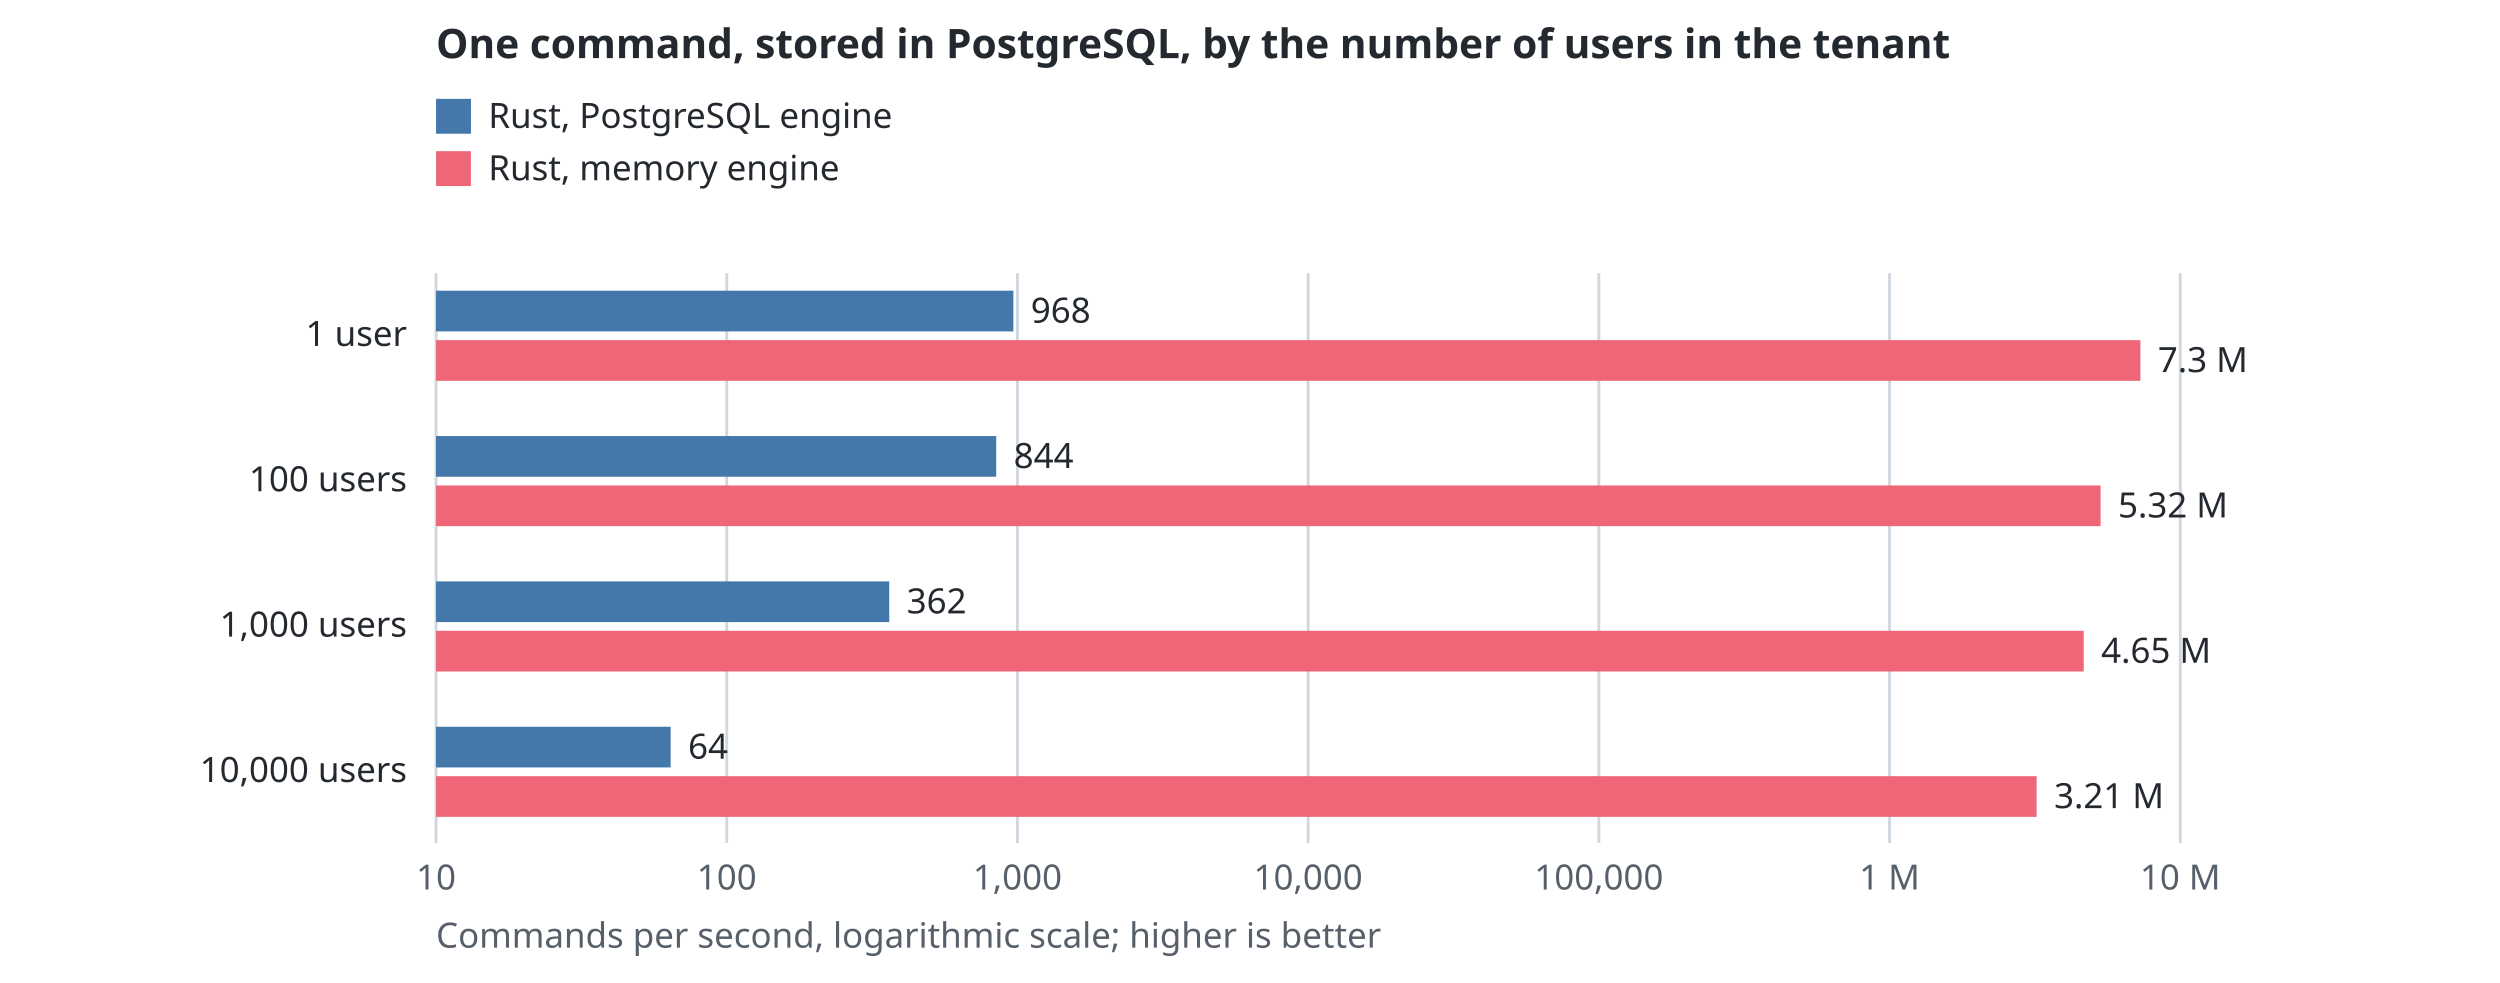
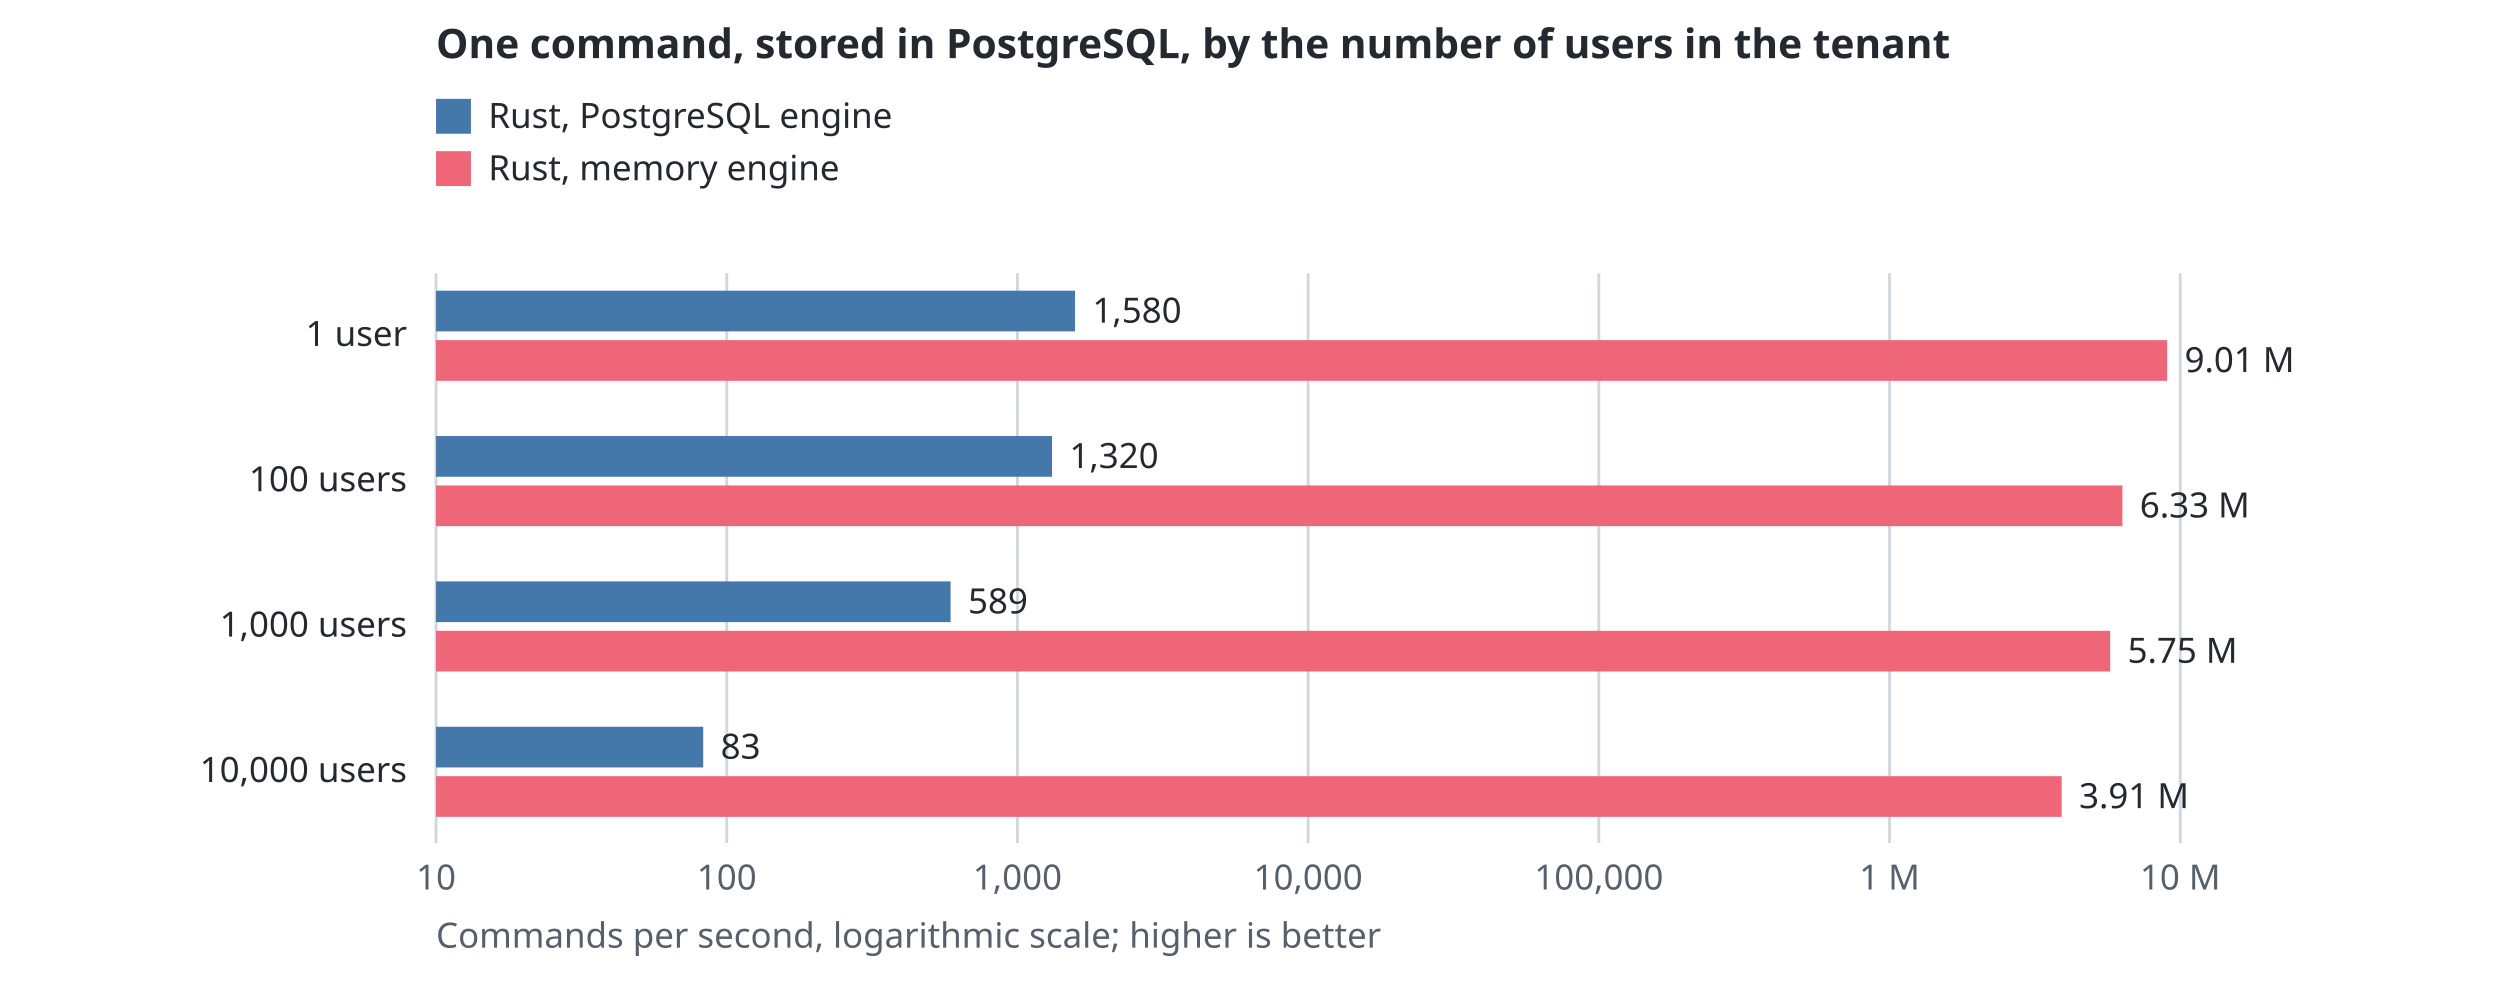
<svg xmlns="http://www.w3.org/2000/svg" viewBox="0 0 860 338" width="860" height="338" role="img">
  <style>text{font-family:system-ui,sans-serif;font-size:12px;fill:#24292f}.title{font-size:14px;font-weight:600}.grid{stroke:#d0d7de}.axis{fill:#57606a}@media(prefers-color-scheme:dark){text{fill:#e6edf3}.grid{stroke:#30363d}.axis{fill:#8b949e}}</style>
  <text class="title" x="150" y="20">One command, stored in PostgreSQL, by the number of users in the tenant</text>
  <rect x="150" y="34" width="12" height="12" fill="#4477aa" />
  <text x="168" y="44">Rust, PostgreSQL engine</text>
  <rect x="150" y="52" width="12" height="12" fill="#ee6677" />
  <text x="168" y="62">Rust, memory engine</text>
  <line class="grid" x1="150.0" y1="94" x2="150.0" y2="290" />
  <text class="axis" x="150.0" y="306" text-anchor="middle">10</text>
  <line class="grid" x1="250.0" y1="94" x2="250.0" y2="290" />
  <text class="axis" x="250.0" y="306" text-anchor="middle">100</text>
  <line class="grid" x1="350.0" y1="94" x2="350.0" y2="290" />
  <text class="axis" x="350.0" y="306" text-anchor="middle">1,000</text>
  <line class="grid" x1="450.0" y1="94" x2="450.0" y2="290" />
  <text class="axis" x="450.0" y="306" text-anchor="middle">10,000</text>
  <line class="grid" x1="550.0" y1="94" x2="550.0" y2="290" />
  <text class="axis" x="550.0" y="306" text-anchor="middle">100,000</text>
  <line class="grid" x1="650.0" y1="94" x2="650.0" y2="290" />
  <text class="axis" x="650.0" y="306" text-anchor="middle">1 M</text>
  <line class="grid" x1="750.0" y1="94" x2="750.0" y2="290" />
  <text class="axis" x="750.0" y="306" text-anchor="middle">10 M</text>
  <text class="axis" x="150" y="326">Commands per second, logarithmic scale; higher is better</text>
-   <rect x="150" y="100" width="198.6" height="14" fill="#4477aa" />
-   <text x="354.6" y="111">968</text>
-   <rect x="150" y="117" width="586.3" height="14" fill="#ee6677" />
-   <text x="742.3" y="128">7.3 M</text>
+   <rect x="150" y="100" width="219.8" height="14" fill="#4477aa" />
+   <text x="375.8" y="111">1,580</text>
+   <rect x="150" y="117" width="595.5" height="14" fill="#ee6677" />
+   <text x="751.5" y="128">9.01 M</text>
  <text x="140" y="119" text-anchor="end">1 user</text>
-   <rect x="150" y="150" width="192.7" height="14" fill="#4477aa" />
-   <text x="348.7" y="161">844</text>
-   <rect x="150" y="167" width="572.6" height="14" fill="#ee6677" />
-   <text x="728.6" y="178">5.32 M</text>
+   <rect x="150" y="150" width="211.9" height="14" fill="#4477aa" />
+   <text x="367.9" y="161">1,320</text>
+   <rect x="150" y="167" width="580.1" height="14" fill="#ee6677" />
+   <text x="736.1" y="178">6.33 M</text>
  <text x="140" y="169" text-anchor="end">100 users</text>
-   <rect x="150" y="200" width="155.9" height="14" fill="#4477aa" />
-   <text x="311.9" y="211">362</text>
-   <rect x="150" y="217" width="566.8" height="14" fill="#ee6677" />
-   <text x="722.8" y="228">4.65 M</text>
+   <rect x="150" y="200" width="177.0" height="14" fill="#4477aa" />
+   <text x="333.0" y="211">589</text>
+   <rect x="150" y="217" width="575.9" height="14" fill="#ee6677" />
+   <text x="731.9" y="228">5.75 M</text>
  <text x="140" y="219" text-anchor="end">1,000 users</text>
-   <rect x="150" y="250" width="80.7" height="14" fill="#4477aa" />
-   <text x="236.7" y="261">64</text>
-   <rect x="150" y="267" width="550.6" height="14" fill="#ee6677" />
-   <text x="706.6" y="278">3.21 M</text>
+   <rect x="150" y="250" width="91.9" height="14" fill="#4477aa" />
+   <text x="247.9" y="261">83</text>
+   <rect x="150" y="267" width="559.2" height="14" fill="#ee6677" />
+   <text x="715.2" y="278">3.91 M</text>
  <text x="140" y="269" text-anchor="end">10,000 users</text>
</svg>
